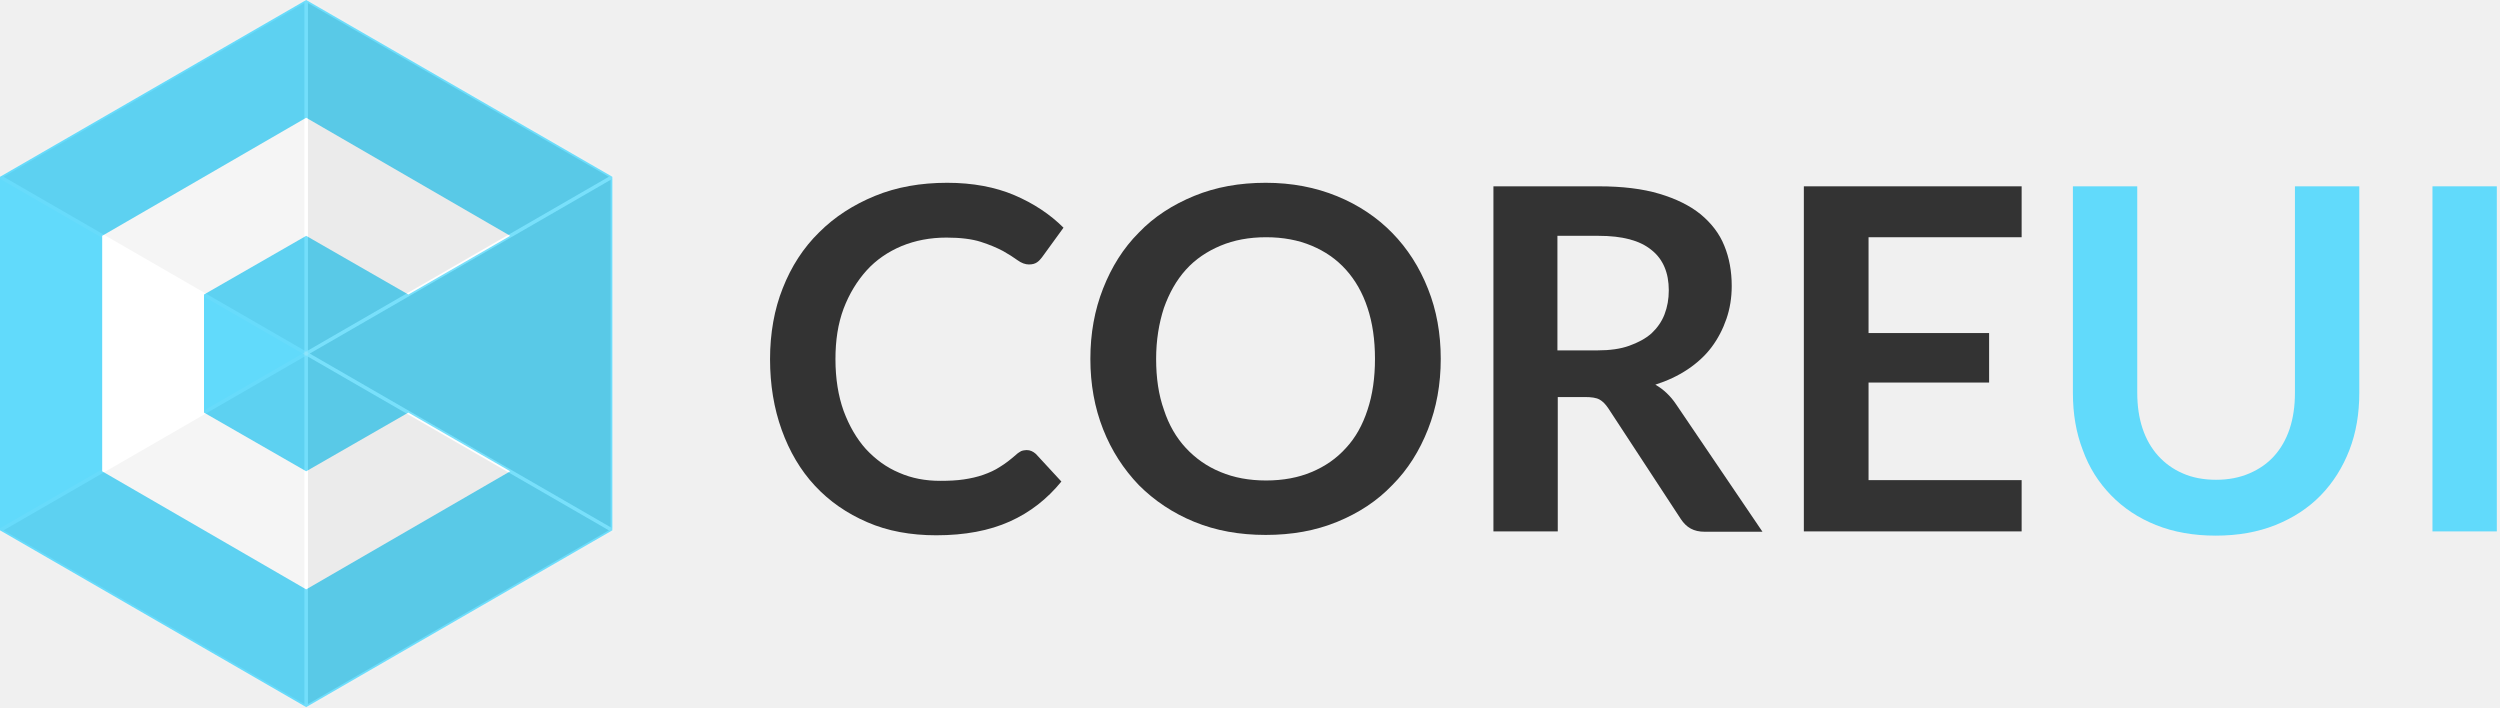
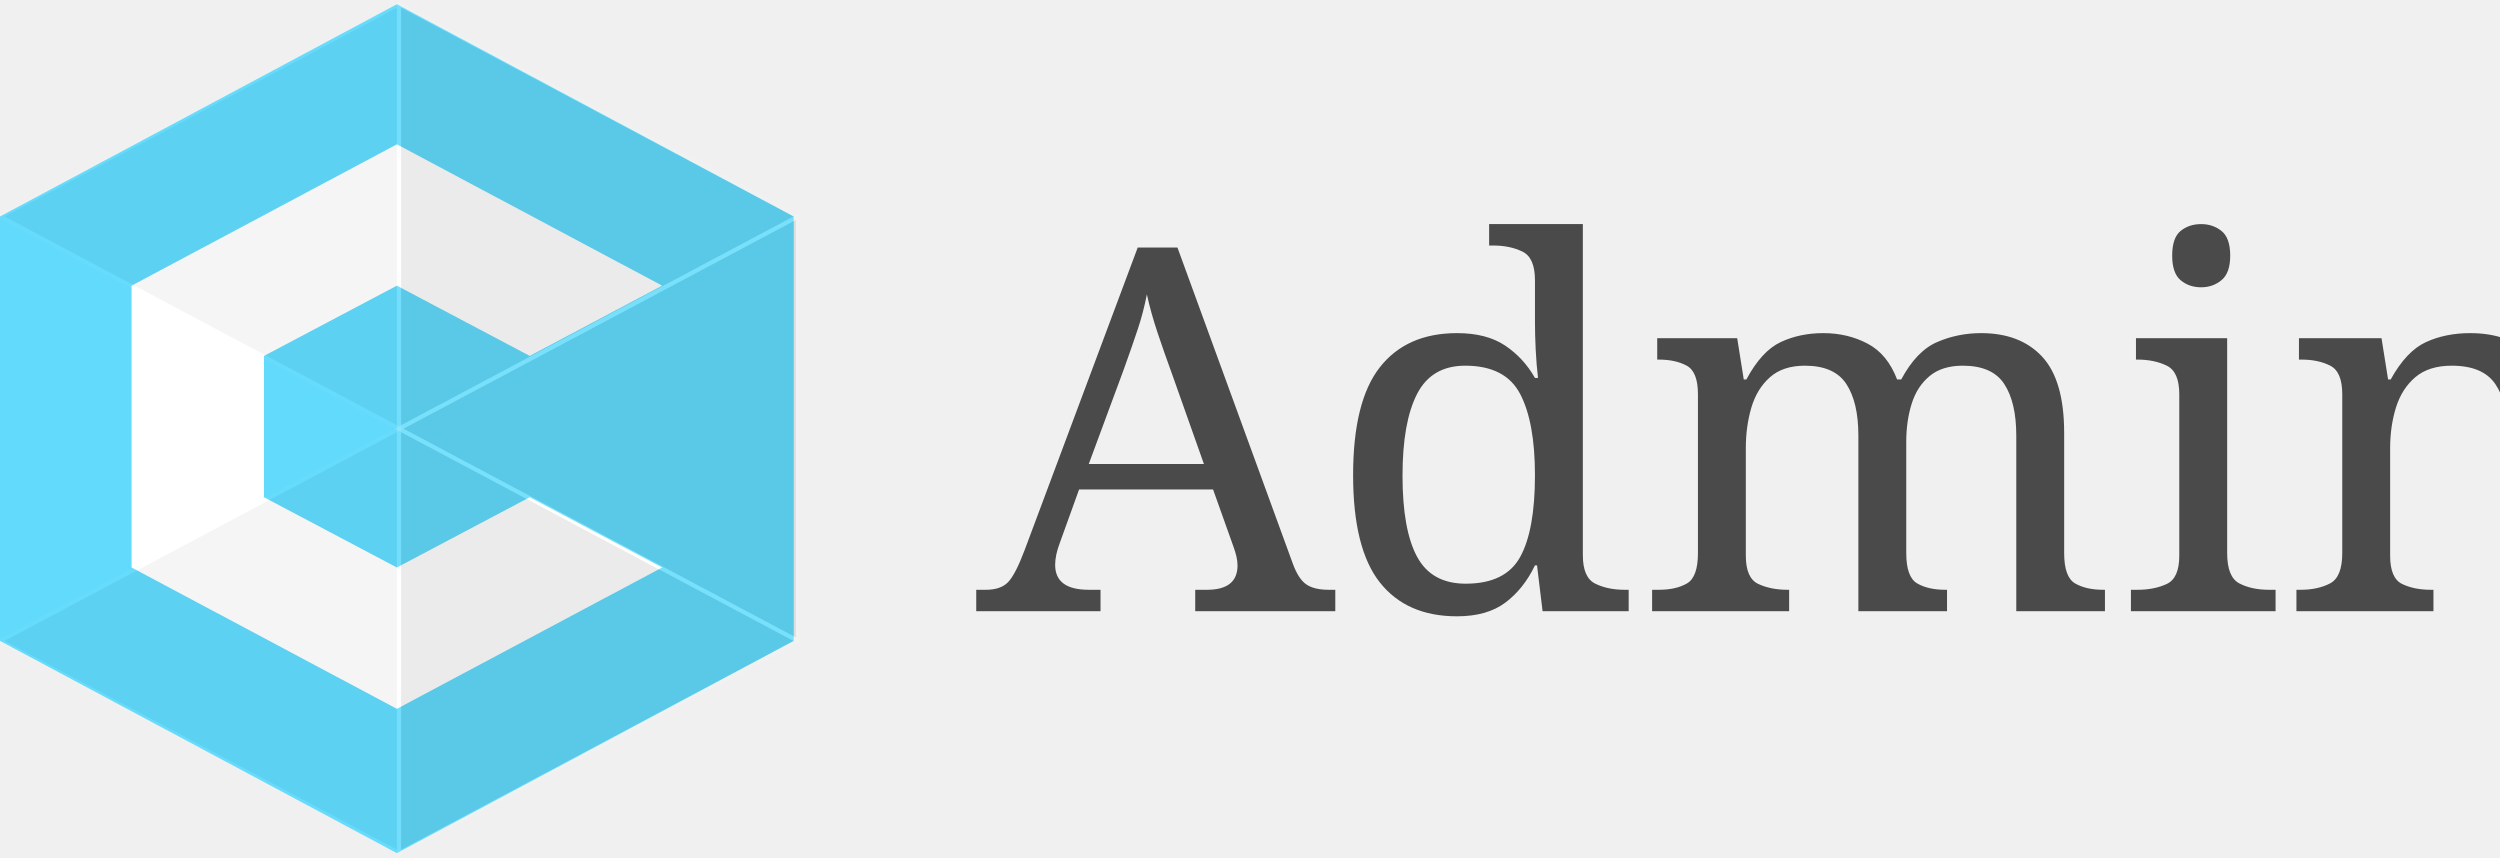
- <svg xmlns="http://www.w3.org/2000/svg" version="1.1" id="Warstwa_1" x="0px" y="0px" width="707.1px" height="200px" viewBox="0 0 707.1 200" enable-background="new 0 0 707.1 200" xml:space="preserve">
-   <polygon fill="#61DAFB" points="0,150 0,50 86.6,0 173.2,50 173.2,150 86.6,200 " />
-   <polygon fill="#FFFFFF" points="86.6,133.3 57.7,116.7 57.7,83.3 86.6,66.7 115.5,83.3 144.3,66.7 86.6,33.3 28.9,66.7 28.9,133.3   86.6,166.7 144.3,133.3 115.5,116.7 " />
-   <polygon opacity="0.04" stroke="#FFFFFF" stroke-miterlimit="10" enable-background="new    " points="0,50 86.6,100 86.6,0 " />
-   <polygon opacity="0.04" stroke="#FFFFFF" stroke-miterlimit="10" enable-background="new    " points="0,150 86.6,200 86.6,100 " />
-   <polygon opacity="0.08" stroke="#FFFFFF" stroke-miterlimit="10" enable-background="new    " points="86.6,100 173.2,150 173.2,50   " />
-   <polygon fill-opacity="0" points="86.6,100 0,50 0,150 " />
-   <polygon opacity="0.08" stroke="#FFFFFF" stroke-miterlimit="10" enable-background="new    " points="173.2,150 86.6,100 86.6,200   " />
-   <polygon opacity="0.08" stroke="#FFFFFF" stroke-miterlimit="10" enable-background="new    " points="173.2,50 86.6,0 86.6,100 " />
-   <g>
-     <path fill="#333333" d="M290.4,127.3c1,0,1.8,0.4,2.6,1.1l7.2,7.8c-4,4.9-8.8,8.7-14.6,11.3c-5.8,2.6-12.7,3.9-20.8,3.9   c-7.2,0-13.8-1.2-19.5-3.7c-5.8-2.5-10.7-5.9-14.8-10.3c-4.1-4.4-7.2-9.7-9.4-15.8c-2.2-6.1-3.3-12.8-3.3-20   c0-7.3,1.2-14.1,3.6-20.1c2.4-6.1,5.8-11.4,10.3-15.8c4.4-4.4,9.7-7.8,15.8-10.3s12.9-3.7,20.4-3.7c7.2,0,13.6,1.2,19,3.5   s10.1,5.4,13.9,9.2l-6.1,8.4c-0.4,0.5-0.8,1-1.4,1.4s-1.3,0.6-2.3,0.6s-2.1-0.4-3.2-1.2s-2.5-1.7-4.1-2.6c-1.7-0.9-3.8-1.8-6.3-2.6   c-2.5-0.8-5.8-1.2-9.7-1.2c-4.6,0-8.8,0.8-12.7,2.4c-3.8,1.6-7.2,3.9-9.9,6.9s-4.9,6.6-6.5,10.8c-1.6,4.3-2.3,9-2.3,14.3   c0,5.5,0.8,10.4,2.3,14.6c1.6,4.3,3.7,7.9,6.3,10.8c2.7,2.9,5.8,5.2,9.4,6.7c3.6,1.6,7.5,2.3,11.6,2.3c2.5,0,4.7-0.1,6.7-0.4   c2-0.3,3.8-0.7,5.5-1.3s3.3-1.3,4.8-2.3c1.5-0.9,3-2.1,4.5-3.4c0.4-0.4,0.9-0.7,1.4-1C289.3,127.4,289.9,127.3,290.4,127.3z" />
-     <path fill="#333333" d="M407.5,101.5c0,7.2-1.2,13.8-3.6,19.9s-5.7,11.4-10.1,15.8c-4.3,4.5-9.5,7.9-15.6,10.4s-12.8,3.7-20.2,3.7   c-7.4,0-14.1-1.2-20.2-3.7s-11.3-6-15.7-10.4c-4.3-4.5-7.7-9.7-10.1-15.8c-2.4-6.1-3.6-12.7-3.6-19.9c0-7.2,1.2-13.8,3.6-19.9   s5.7-11.4,10.1-15.8c4.3-4.5,9.6-7.9,15.7-10.4s12.8-3.7,20.2-3.7c7.4,0,14.1,1.3,20.2,3.8s11.3,6,15.6,10.4   c4.3,4.4,7.7,9.7,10.1,15.8C406.3,87.7,407.5,94.3,407.5,101.5z M388.9,101.5c0-5.4-0.7-10.2-2.1-14.4c-1.4-4.3-3.5-7.9-6.1-10.8   c-2.7-3-5.9-5.2-9.7-6.8c-3.8-1.6-8.1-2.4-12.9-2.4s-9.1,0.8-12.9,2.4s-7.1,3.8-9.8,6.8c-2.7,3-4.7,6.6-6.2,10.8   c-1.4,4.3-2.2,9.1-2.2,14.4c0,5.4,0.7,10.2,2.2,14.4c1.4,4.3,3.5,7.9,6.2,10.8s5.9,5.2,9.8,6.8c3.8,1.6,8.1,2.4,12.9,2.4   s9.1-0.8,12.9-2.4c3.8-1.6,7-3.8,9.7-6.8c2.7-2.9,4.7-6.5,6.1-10.8C388.2,111.7,388.9,106.9,388.9,101.5z" />
-     <path fill="#333333" d="M440.6,112.2v38.1h-18.2V52.7h29.8c6.7,0,12.4,0.7,17.1,2.1c4.7,1.4,8.6,3.3,11.7,5.8   c3,2.5,5.3,5.4,6.7,8.9c1.4,3.4,2.1,7.2,2.1,11.4c0,3.3-0.5,6.4-1.5,9.3s-2.4,5.6-4.2,8c-1.8,2.4-4.1,4.5-6.8,6.3   c-2.7,1.8-5.7,3.2-9.1,4.3c2.3,1.3,4.3,3.2,5.9,5.6l24.4,36h-16.3c-1.6,0-2.9-0.3-4-0.9c-1.1-0.6-2-1.5-2.8-2.7l-20.5-31.3   c-0.8-1.2-1.6-2-2.5-2.5s-2.3-0.7-4.1-0.7h-7.7V112.2z M440.6,99.1h11.3c3.4,0,6.4-0.4,8.9-1.3s4.6-2,6.3-3.5   c1.6-1.5,2.9-3.3,3.7-5.4c0.8-2.1,1.2-4.3,1.2-6.8c0-4.9-1.6-8.8-4.9-11.4c-3.3-2.7-8.2-4-15-4h-11.6v32.4H440.6z" />
-     <path fill="#333333" d="M571.8,52.7v14.4h-43.3v27.1h34.1v14h-34.1v27.6h43.3v14.5h-61.6V52.7H571.8z" />
-     <path fill="#61DAFB" d="M626.8,135.7c3.5,0,6.6-0.6,9.4-1.8c2.8-1.2,5.1-2.8,7-4.9c1.9-2.1,3.4-4.7,4.4-7.7s1.5-6.4,1.5-10.1V52.7   h18.2v58.5c0,5.8-0.9,11.2-2.8,16.1c-1.9,4.9-4.6,9.2-8.1,12.8c-3.5,3.6-7.8,6.4-12.8,8.4s-10.6,3-16.9,3s-11.9-1-16.9-3   s-9.2-4.8-12.7-8.4c-3.5-3.6-6.2-7.8-8-12.8c-1.9-4.9-2.8-10.3-2.8-16.1V52.7h18.2v58.4c0,3.7,0.5,7.1,1.5,10.1s2.5,5.6,4.4,7.7   s4.2,3.8,7,5C620.1,135.1,623.3,135.7,626.8,135.7z" />
-     <path fill="#61DAFB" d="M706.2,150.3H688V52.7h18.2V150.3z" />
+ <svg xmlns="http://www.w3.org/2000/svg" width="589px" height="202px" viewBox="0 0 589 202" version="1.1">
+   <defs />
+   <g id="Page-1" stroke="none" stroke-width="1" fill="none" fill-rule="evenodd">
+     <g id="logo" transform="translate(0, 1)">
+       <polygon id="Shape" fill="#61DAFB" fill-rule="nonzero" points="0 150 0 50 93.5 0 187 50 187 150 93.5 200" />
+       <polygon id="Shape" fill="#FFFFFF" fill-rule="nonzero" points="93.5 132.7 62.196 116.15 62.196 82.85 93.5 66.3 124.804 82.85 156 66.3 93.5 33 31 66.3 31 132.7 93.5 166 156 132.7 124.804 116.15" />
+       <polygon id="Shape" stroke="#FFFFFF" fill="#000000" fill-rule="nonzero" opacity="0.04" points="0 50 94 100 94 0" />
+       <polygon id="Shape" stroke="#FFFFFF" fill="#000000" fill-rule="nonzero" opacity="0.04" points="0 150 94 200 94 100" />
+       <polygon id="Shape" stroke="#FFFFFF" fill="#000000" fill-rule="nonzero" opacity="0.08" points="94 100 188 150 188 50" />
+       <polygon id="Shape" fill-opacity="0" fill="#000000" fill-rule="nonzero" points="94 100 0 50 0 150" />
+       <polygon id="Shape" stroke="#FFFFFF" fill="#000000" fill-rule="nonzero" opacity="0.08" points="188 150 94 100 94 200" />
+       <polygon id="Shape" stroke="#FFFFFF" fill="#000000" fill-rule="nonzero" opacity="0.08" points="188 50 94 0 94 100" />
+       <text id="Admin" font-family="Georgia" font-size="120" font-weight="normal" fill="#4A4A4A">
+         <tspan x="230" y="143">Admin</tspan>
+       </text>
+     </g>
  </g>
</svg>
